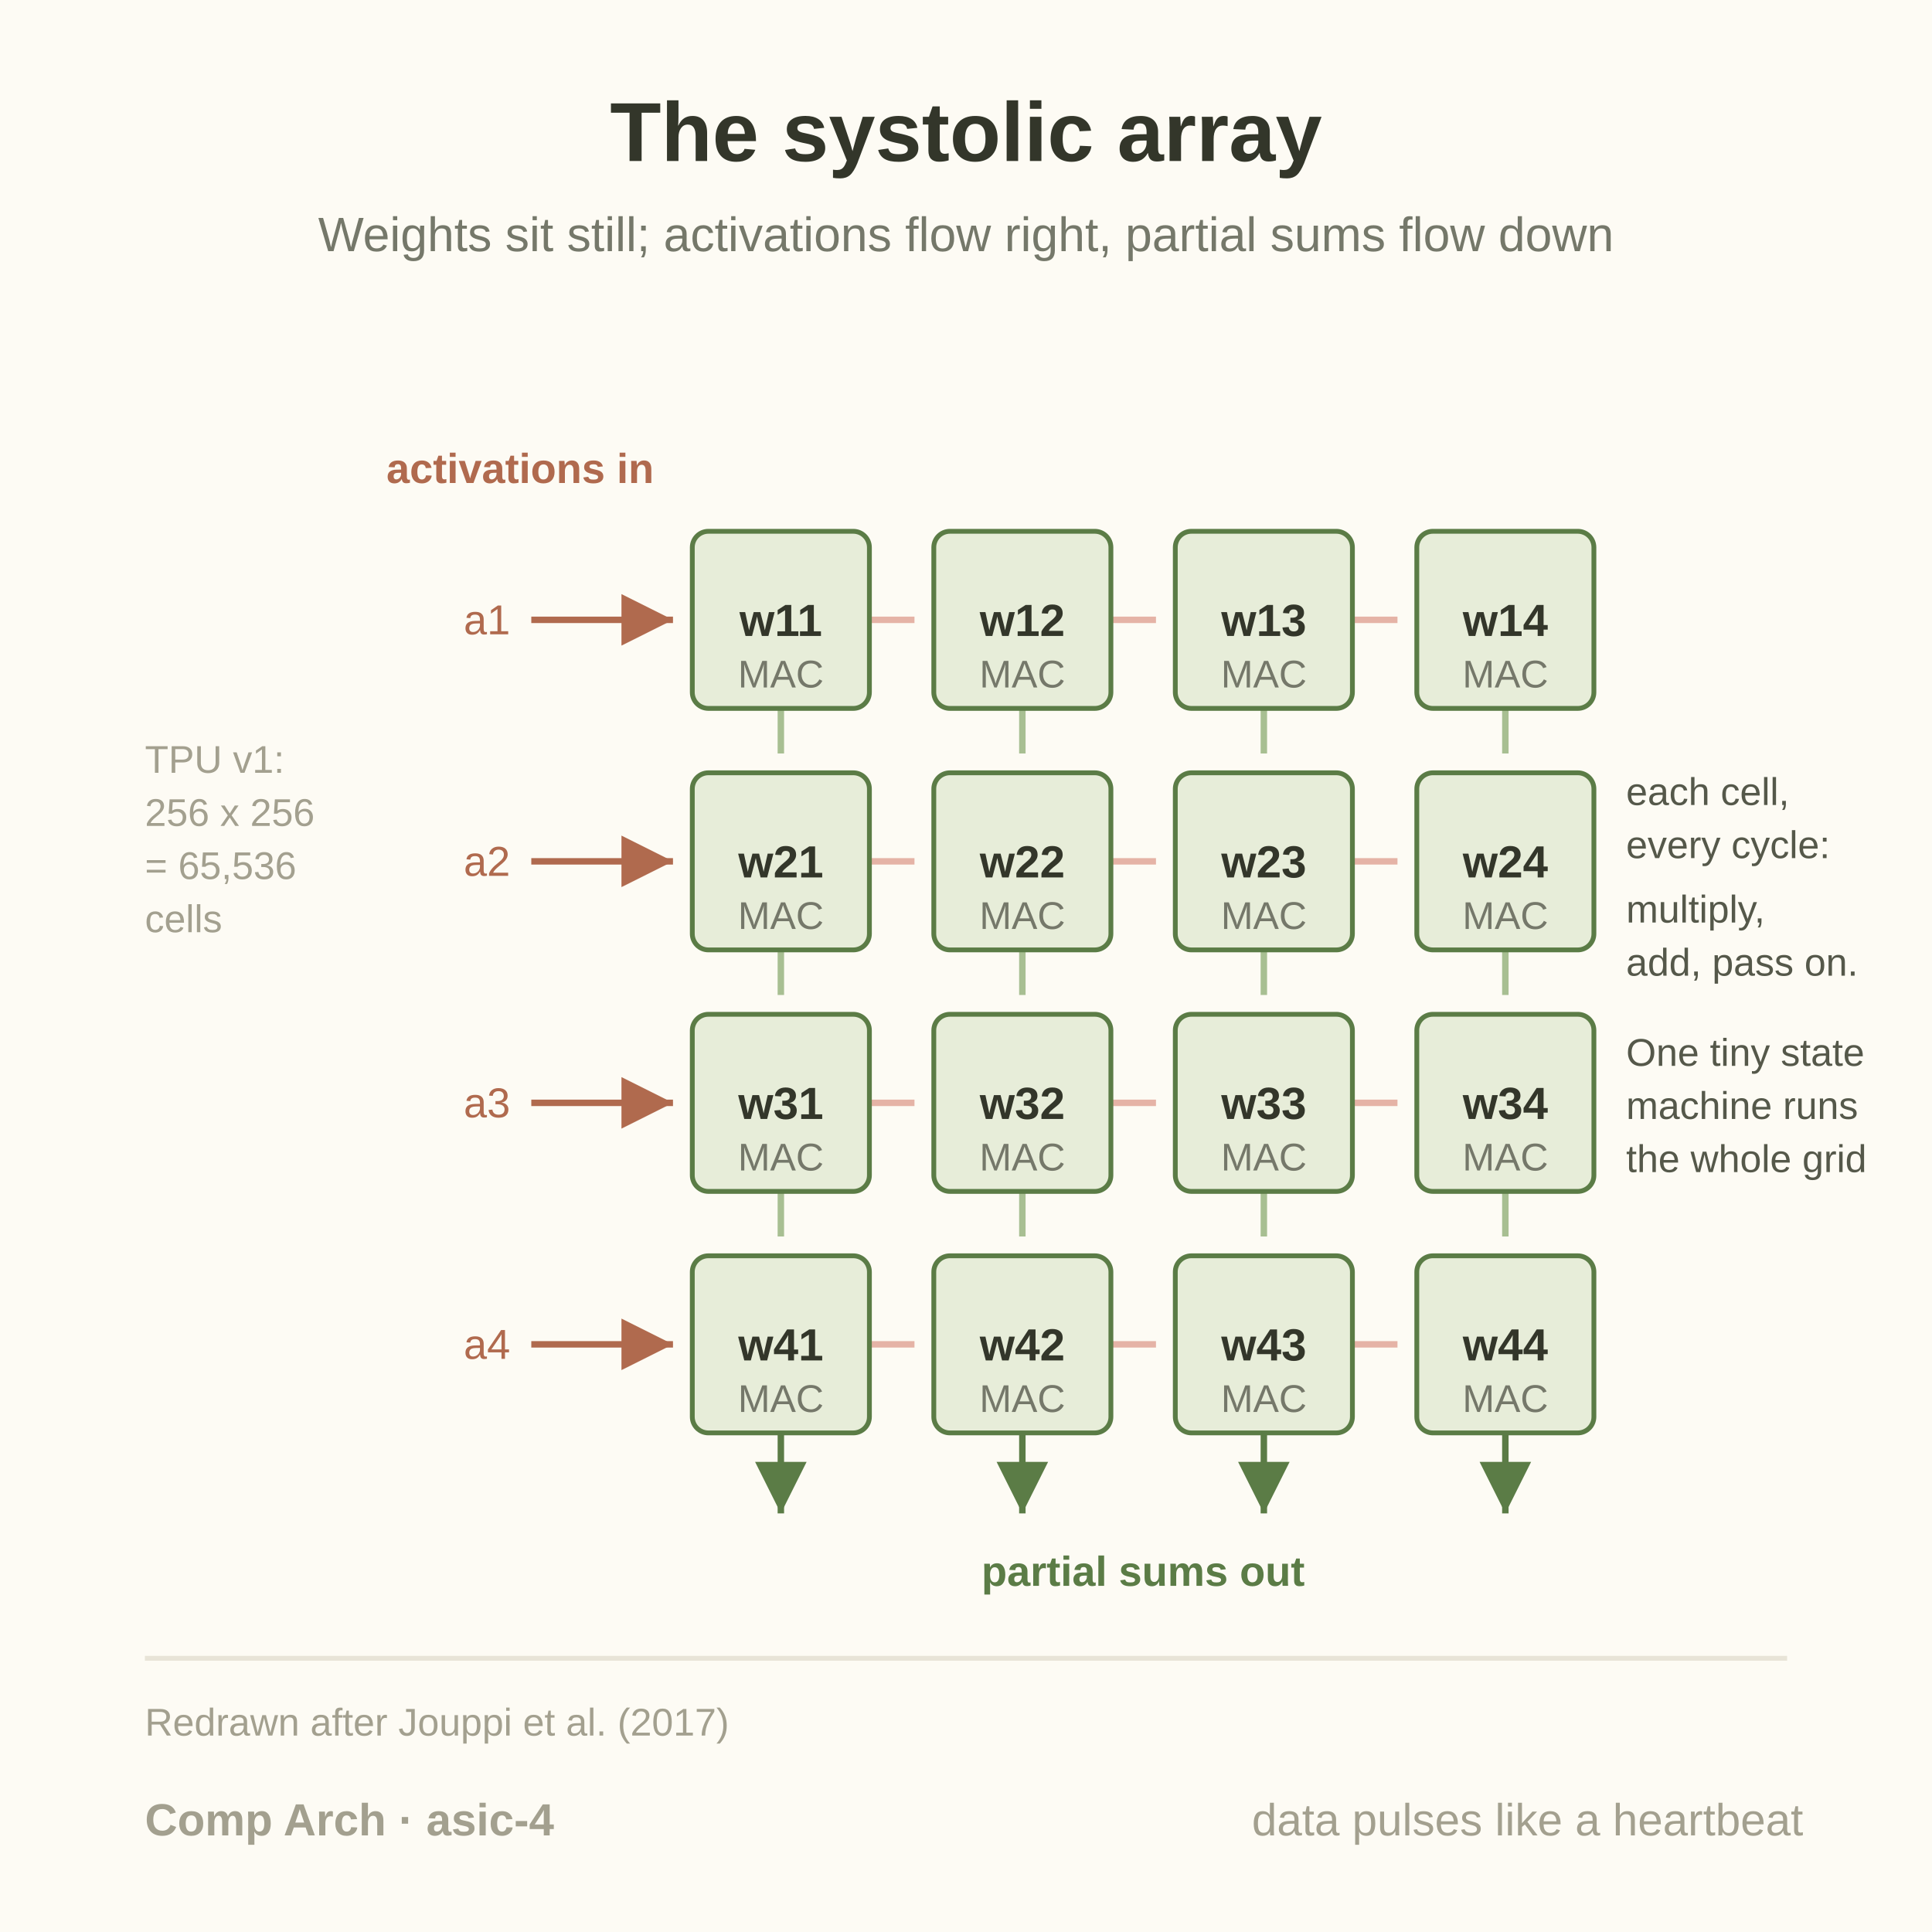
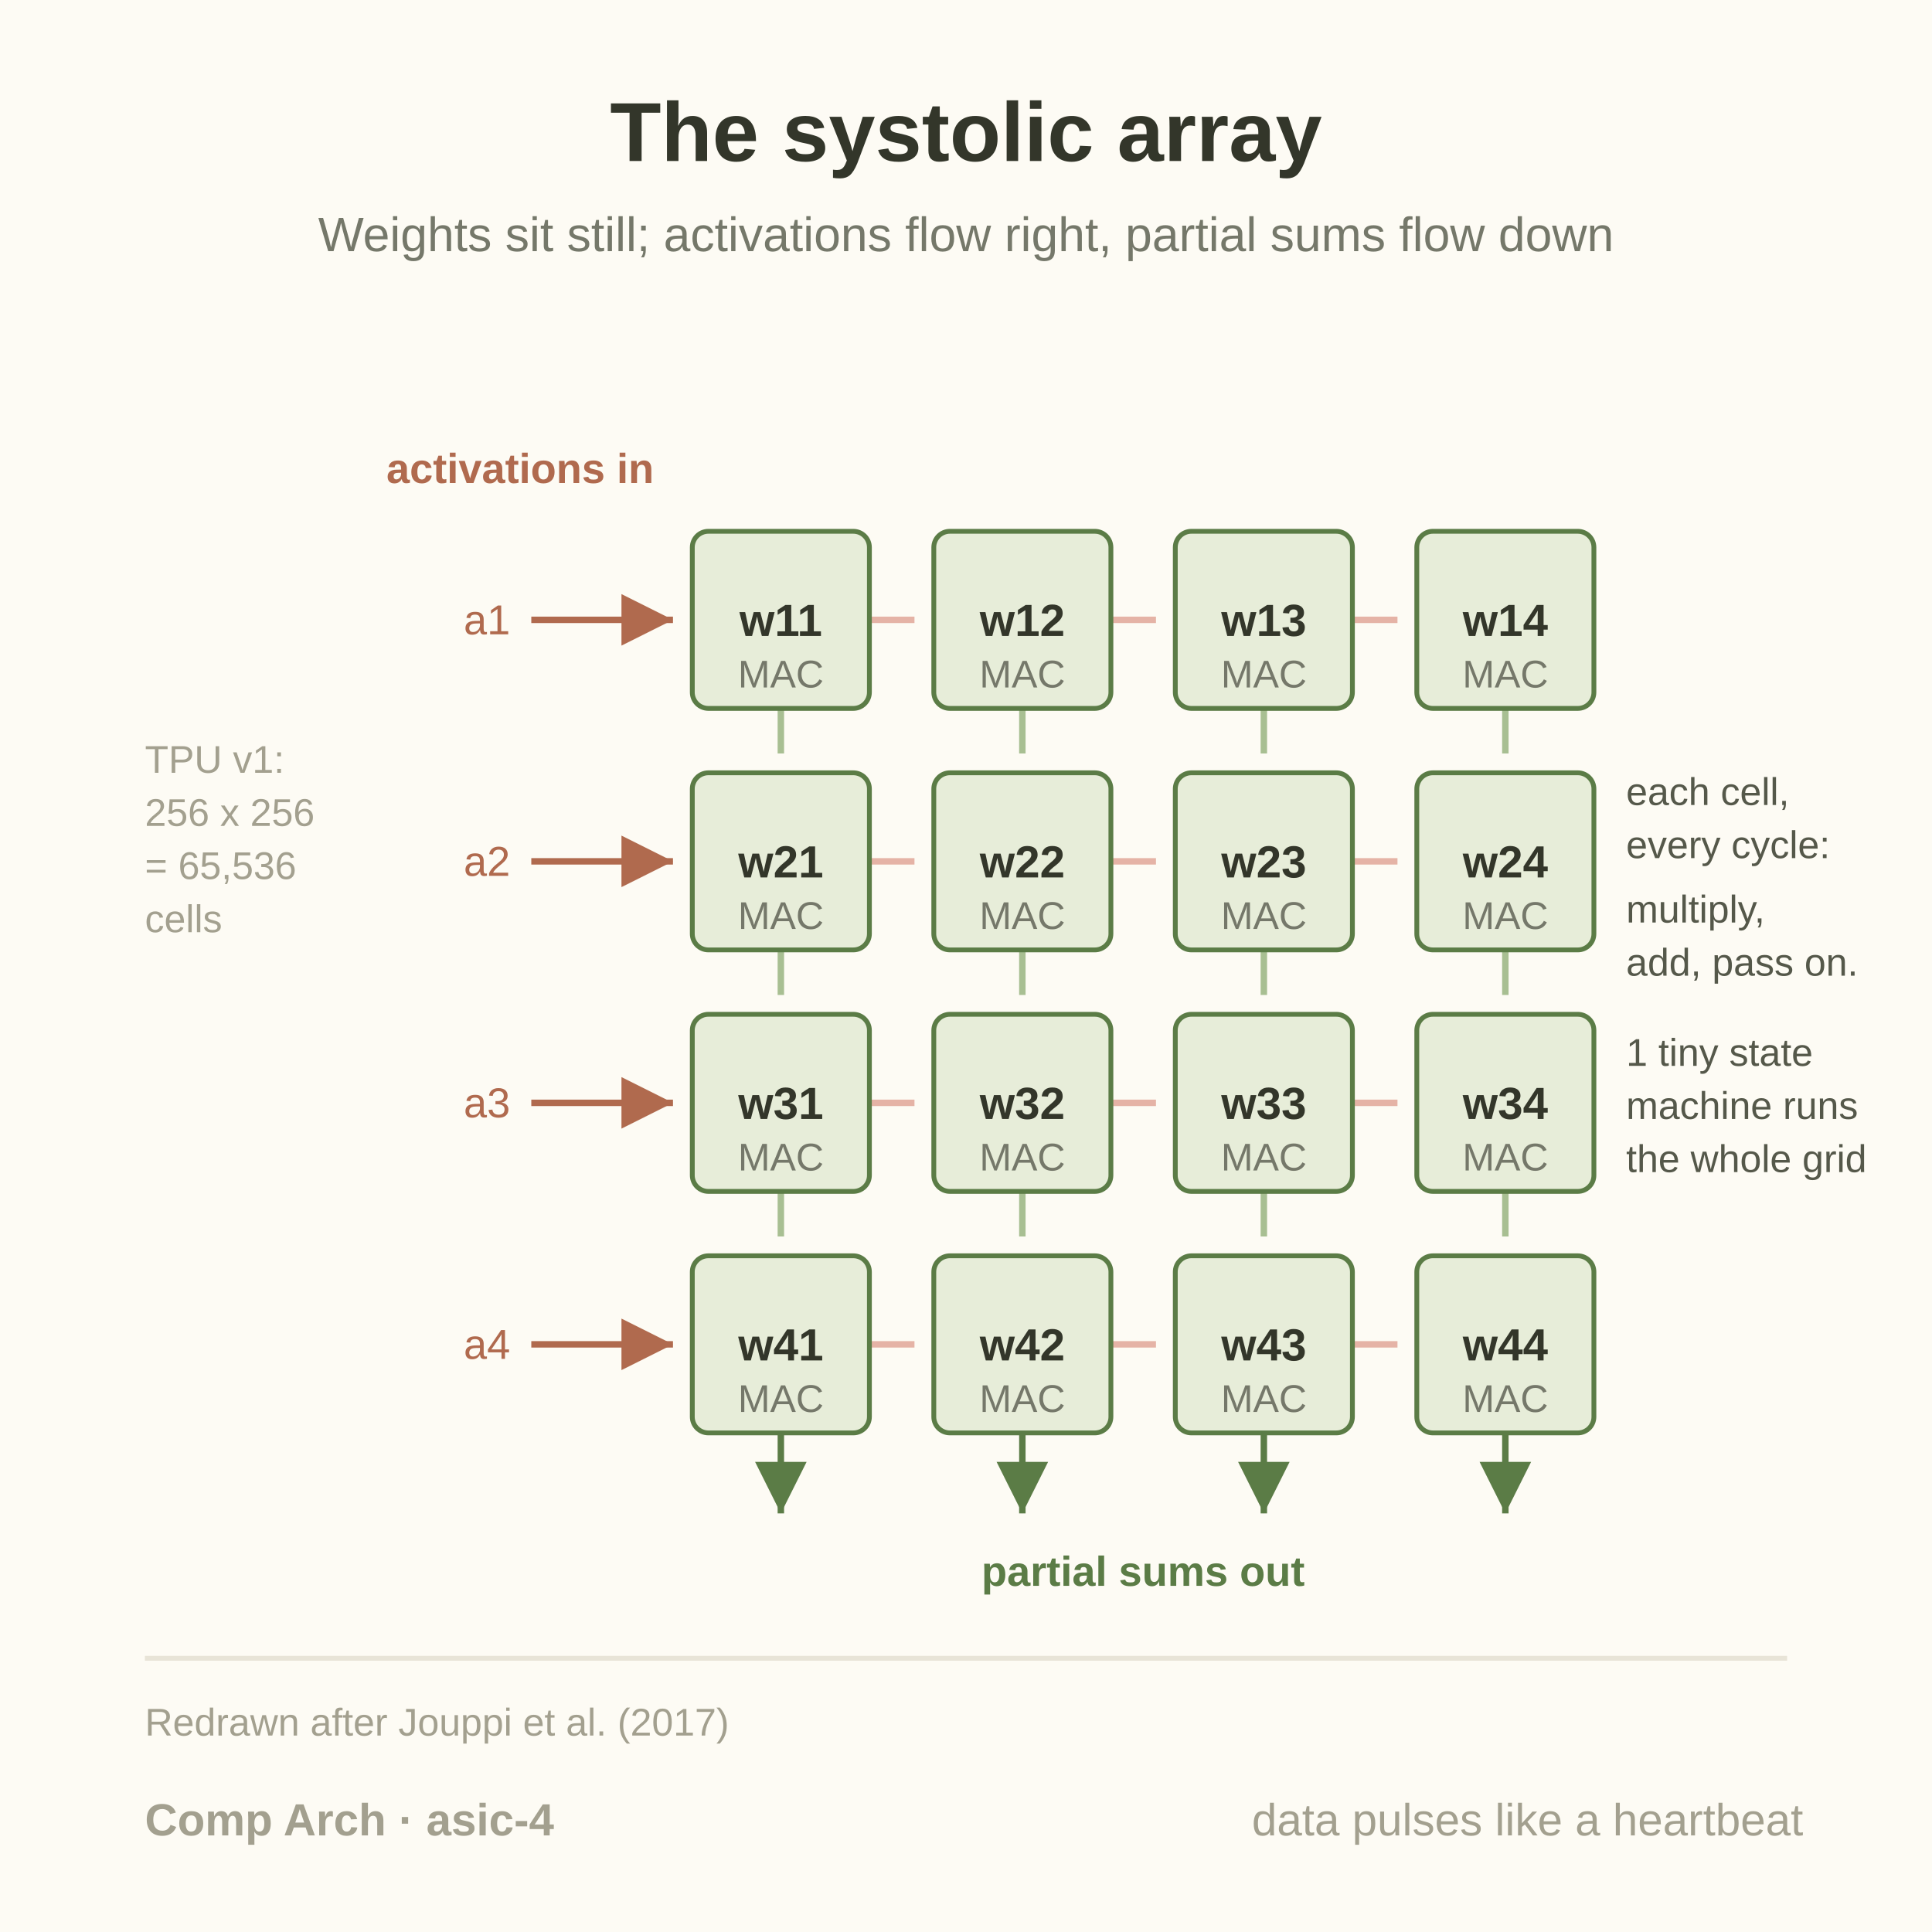
<svg xmlns="http://www.w3.org/2000/svg" width="1200" height="1200" viewBox="0 0 1200 1200">
  <rect width="1200" height="1200" fill="#fdfbf4" />
  <text x="600" y="100" text-anchor="middle" font-family="Helvetica Neue, Arial, sans-serif" font-size="52" font-weight="bold" fill="#33362a">The systolic array</text>
  <text x="600" y="156" text-anchor="middle" font-family="Helvetica Neue, Arial, sans-serif" font-size="30" fill="#75786a">Weights sit still; activations flow right, partial sums flow down</text>
  <defs>
    <marker id="arrT" markerWidth="10" markerHeight="10" refX="8" refY="4" orient="auto">
      <path d="M0,0 L8,4 L0,8 z" fill="#b06a4e" />
    </marker>
    <marker id="arrS" markerWidth="10" markerHeight="10" refX="8" refY="4" orient="auto">
      <path d="M0,0 L8,4 L0,8 z" fill="#5b7c46" />
    </marker>
  </defs>
  <text x="240" y="300" font-family="Helvetica Neue, Arial, sans-serif" font-size="26" font-weight="bold" fill="#b06a4e">activations in</text>
  <g stroke="#b06a4e" stroke-width="4" fill="none">
    <line x1="330" y1="385" x2="418" y2="385" marker-end="url(#arrT)" />
    <line x1="330" y1="535" x2="418" y2="535" marker-end="url(#arrT)" />
    <line x1="330" y1="685" x2="418" y2="685" marker-end="url(#arrT)" />
    <line x1="330" y1="835" x2="418" y2="835" marker-end="url(#arrT)" />
  </g>
  <g font-family="Helvetica Neue, Arial, sans-serif" font-size="26" fill="#b06a4e">
    <text x="288" y="394">a1</text>
    <text x="288" y="544">a2</text>
    <text x="288" y="694">a3</text>
    <text x="288" y="844">a4</text>
  </g>
  <g stroke="#e5b3a6" stroke-width="4" fill="none">
    <line x1="540" y1="385" x2="568" y2="385" />
    <line x1="690" y1="385" x2="718" y2="385" />
    <line x1="840" y1="385" x2="868" y2="385" />
    <line x1="540" y1="535" x2="568" y2="535" />
    <line x1="690" y1="535" x2="718" y2="535" />
    <line x1="840" y1="535" x2="868" y2="535" />
    <line x1="540" y1="685" x2="568" y2="685" />
    <line x1="690" y1="685" x2="718" y2="685" />
    <line x1="840" y1="685" x2="868" y2="685" />
    <line x1="540" y1="835" x2="568" y2="835" />
    <line x1="690" y1="835" x2="718" y2="835" />
    <line x1="840" y1="835" x2="868" y2="835" />
  </g>
  <g stroke="#a8bf92" stroke-width="4" fill="none">
    <line x1="485" y1="440" x2="485" y2="468" />
    <line x1="635" y1="440" x2="635" y2="468" />
    <line x1="785" y1="440" x2="785" y2="468" />
    <line x1="935" y1="440" x2="935" y2="468" />
    <line x1="485" y1="590" x2="485" y2="618" />
    <line x1="635" y1="590" x2="635" y2="618" />
    <line x1="785" y1="590" x2="785" y2="618" />
    <line x1="935" y1="590" x2="935" y2="618" />
    <line x1="485" y1="740" x2="485" y2="768" />
    <line x1="635" y1="740" x2="635" y2="768" />
    <line x1="785" y1="740" x2="785" y2="768" />
    <line x1="935" y1="740" x2="935" y2="768" />
  </g>
  <g stroke="#5b7c46" stroke-width="4" fill="none">
    <line x1="485" y1="890" x2="485" y2="940" marker-end="url(#arrS)" />
    <line x1="635" y1="890" x2="635" y2="940" marker-end="url(#arrS)" />
    <line x1="785" y1="890" x2="785" y2="940" marker-end="url(#arrS)" />
    <line x1="935" y1="890" x2="935" y2="940" marker-end="url(#arrS)" />
  </g>
  <g>
    <g font-family="Helvetica Neue, Arial, sans-serif">
      
    </g>
  </g>
  <g fill="#e7edd9" stroke="#5b7c46" stroke-width="3">
    <rect x="430" y="330" width="110" height="110" rx="10" />
    <rect x="580" y="330" width="110" height="110" rx="10" />
    <rect x="730" y="330" width="110" height="110" rx="10" />
    <rect x="880" y="330" width="110" height="110" rx="10" />
    <rect x="430" y="480" width="110" height="110" rx="10" />
    <rect x="580" y="480" width="110" height="110" rx="10" />
    <rect x="730" y="480" width="110" height="110" rx="10" />
    <rect x="880" y="480" width="110" height="110" rx="10" />
    <rect x="430" y="630" width="110" height="110" rx="10" />
    <rect x="580" y="630" width="110" height="110" rx="10" />
    <rect x="730" y="630" width="110" height="110" rx="10" />
    <rect x="880" y="630" width="110" height="110" rx="10" />
    <rect x="430" y="780" width="110" height="110" rx="10" />
    <rect x="580" y="780" width="110" height="110" rx="10" />
    <rect x="730" y="780" width="110" height="110" rx="10" />
    <rect x="880" y="780" width="110" height="110" rx="10" />
  </g>
  <g font-family="Helvetica Neue, Arial, sans-serif" font-size="28" font-weight="bold" fill="#33362a" text-anchor="middle">
    <text x="485" y="395">w11</text>
    <text x="635" y="395">w12</text>
    <text x="785" y="395">w13</text>
    <text x="935" y="395">w14</text>
    <text x="485" y="545">w21</text>
    <text x="635" y="545">w22</text>
    <text x="785" y="545">w23</text>
    <text x="935" y="545">w24</text>
    <text x="485" y="695">w31</text>
    <text x="635" y="695">w32</text>
    <text x="785" y="695">w33</text>
    <text x="935" y="695">w34</text>
    <text x="485" y="845">w41</text>
    <text x="635" y="845">w42</text>
    <text x="785" y="845">w43</text>
    <text x="935" y="845">w44</text>
  </g>
  <g font-family="Helvetica Neue, Arial, sans-serif" font-size="24" fill="#75786a" text-anchor="middle">
    <text x="485" y="427">MAC</text>
    <text x="635" y="427">MAC</text>
    <text x="785" y="427">MAC</text>
    <text x="935" y="427">MAC</text>
    <text x="485" y="577">MAC</text>
    <text x="635" y="577">MAC</text>
    <text x="785" y="577">MAC</text>
    <text x="935" y="577">MAC</text>
    <text x="485" y="727">MAC</text>
    <text x="635" y="727">MAC</text>
    <text x="785" y="727">MAC</text>
    <text x="935" y="727">MAC</text>
    <text x="485" y="877">MAC</text>
    <text x="635" y="877">MAC</text>
    <text x="785" y="877">MAC</text>
    <text x="935" y="877">MAC</text>
  </g>
  <text x="710" y="985" text-anchor="middle" font-family="Helvetica Neue, Arial, sans-serif" font-size="26" font-weight="bold" fill="#5b7c46">partial sums out</text>
  <g font-family="Helvetica Neue, Arial, sans-serif" font-size="24" fill="#55584a">
    <text x="1010" y="500">each cell,</text>
    <text x="1010" y="533">every cycle:</text>
    <text x="1010" y="573">multiply,</text>
    <text x="1010" y="606">add, pass on.</text>
-     <text x="1010" y="662">One tiny state</text>
+     <text x="1010" y="662">1 tiny state</text>
    <text x="1010" y="695">machine runs</text>
    <text x="1010" y="728">the whole grid</text>
  </g>
  <text x="90" y="480" font-family="Helvetica Neue, Arial, sans-serif" font-size="24" fill="#a3a08f">TPU v1:</text>
  <text x="90" y="513" font-family="Helvetica Neue, Arial, sans-serif" font-size="24" fill="#a3a08f">256 x 256</text>
  <text x="90" y="546" font-family="Helvetica Neue, Arial, sans-serif" font-size="24" fill="#a3a08f">= 65,536</text>
  <text x="90" y="579" font-family="Helvetica Neue, Arial, sans-serif" font-size="24" fill="#a3a08f">cells</text>
  <line x1="90" y1="1030" x2="1110" y2="1030" stroke="#e8e4d7" stroke-width="3" />
  <text x="90" y="1078" font-family="Helvetica Neue, Arial, sans-serif" font-size="24" fill="#a3a08f">Redrawn after Jouppi et al. (2017)</text>
  <text x="90" y="1140" font-family="Helvetica Neue, Arial, sans-serif" font-size="28" font-weight="bold" fill="#a3a08f">Comp Arch · asic-4</text>
  <text x="1120" y="1140" text-anchor="end" font-family="Helvetica Neue, Arial, sans-serif" font-size="28" fill="#a3a08f">data pulses like a heartbeat</text>
</svg>
